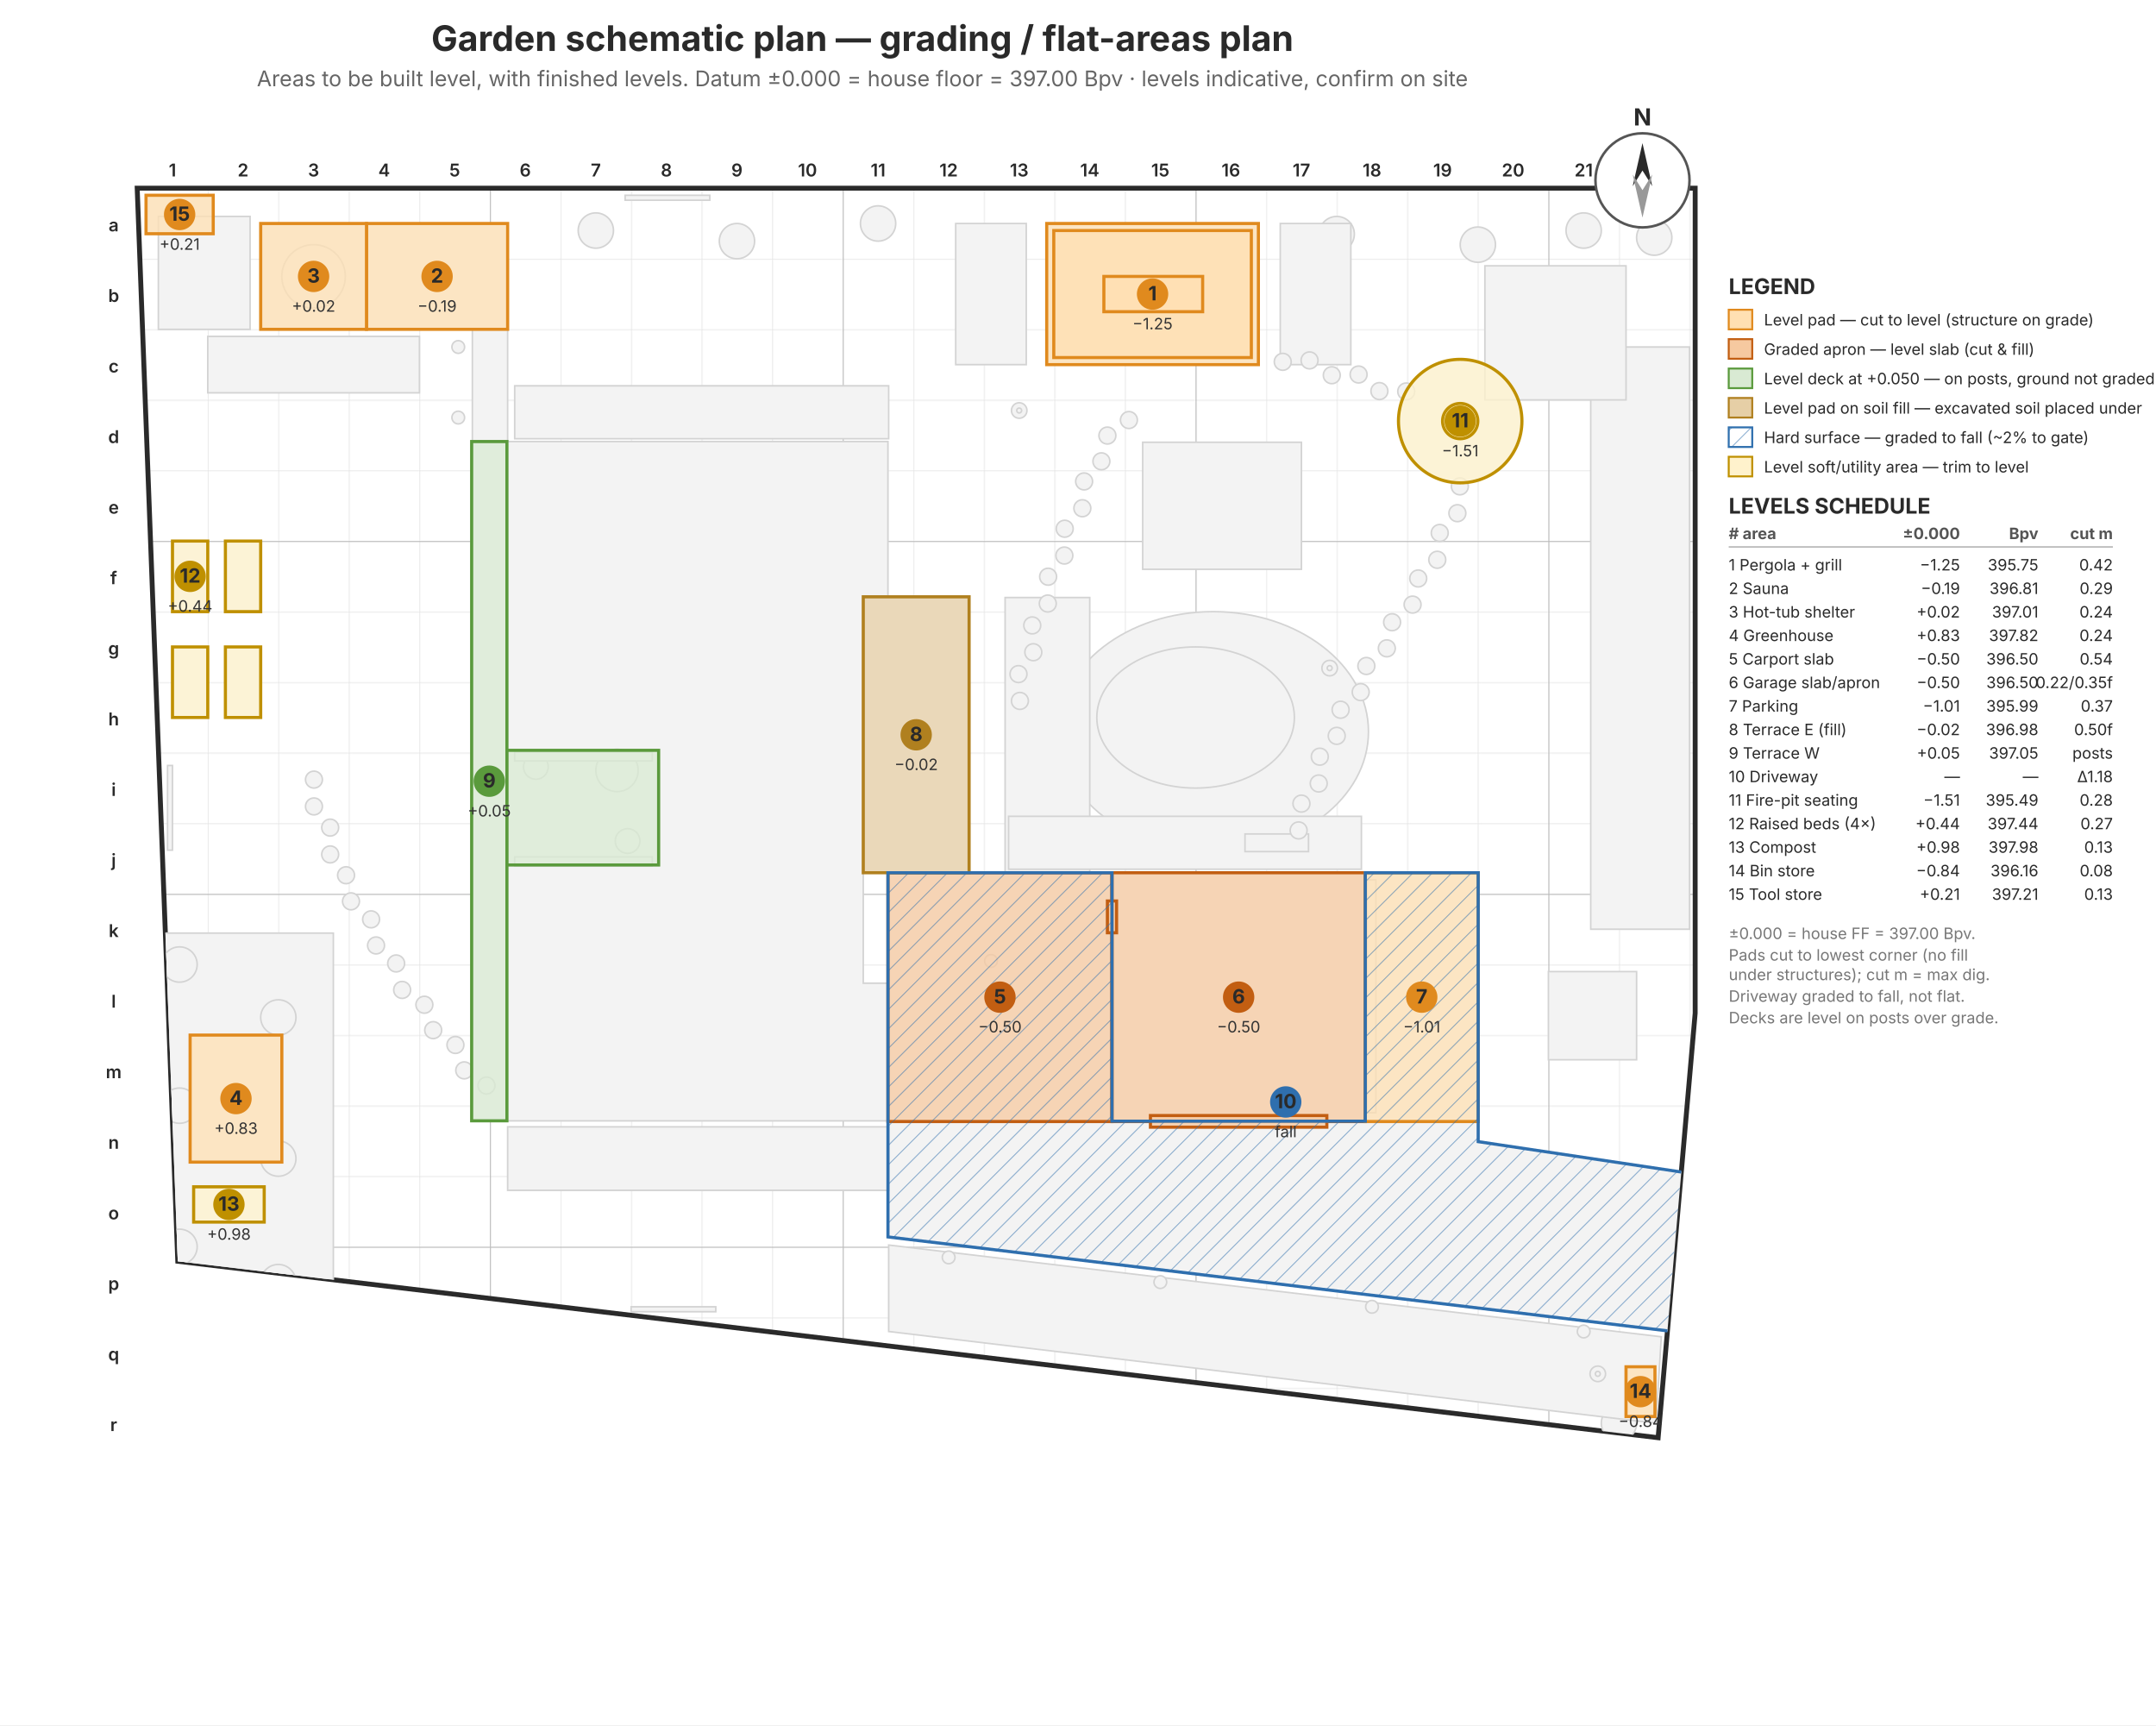
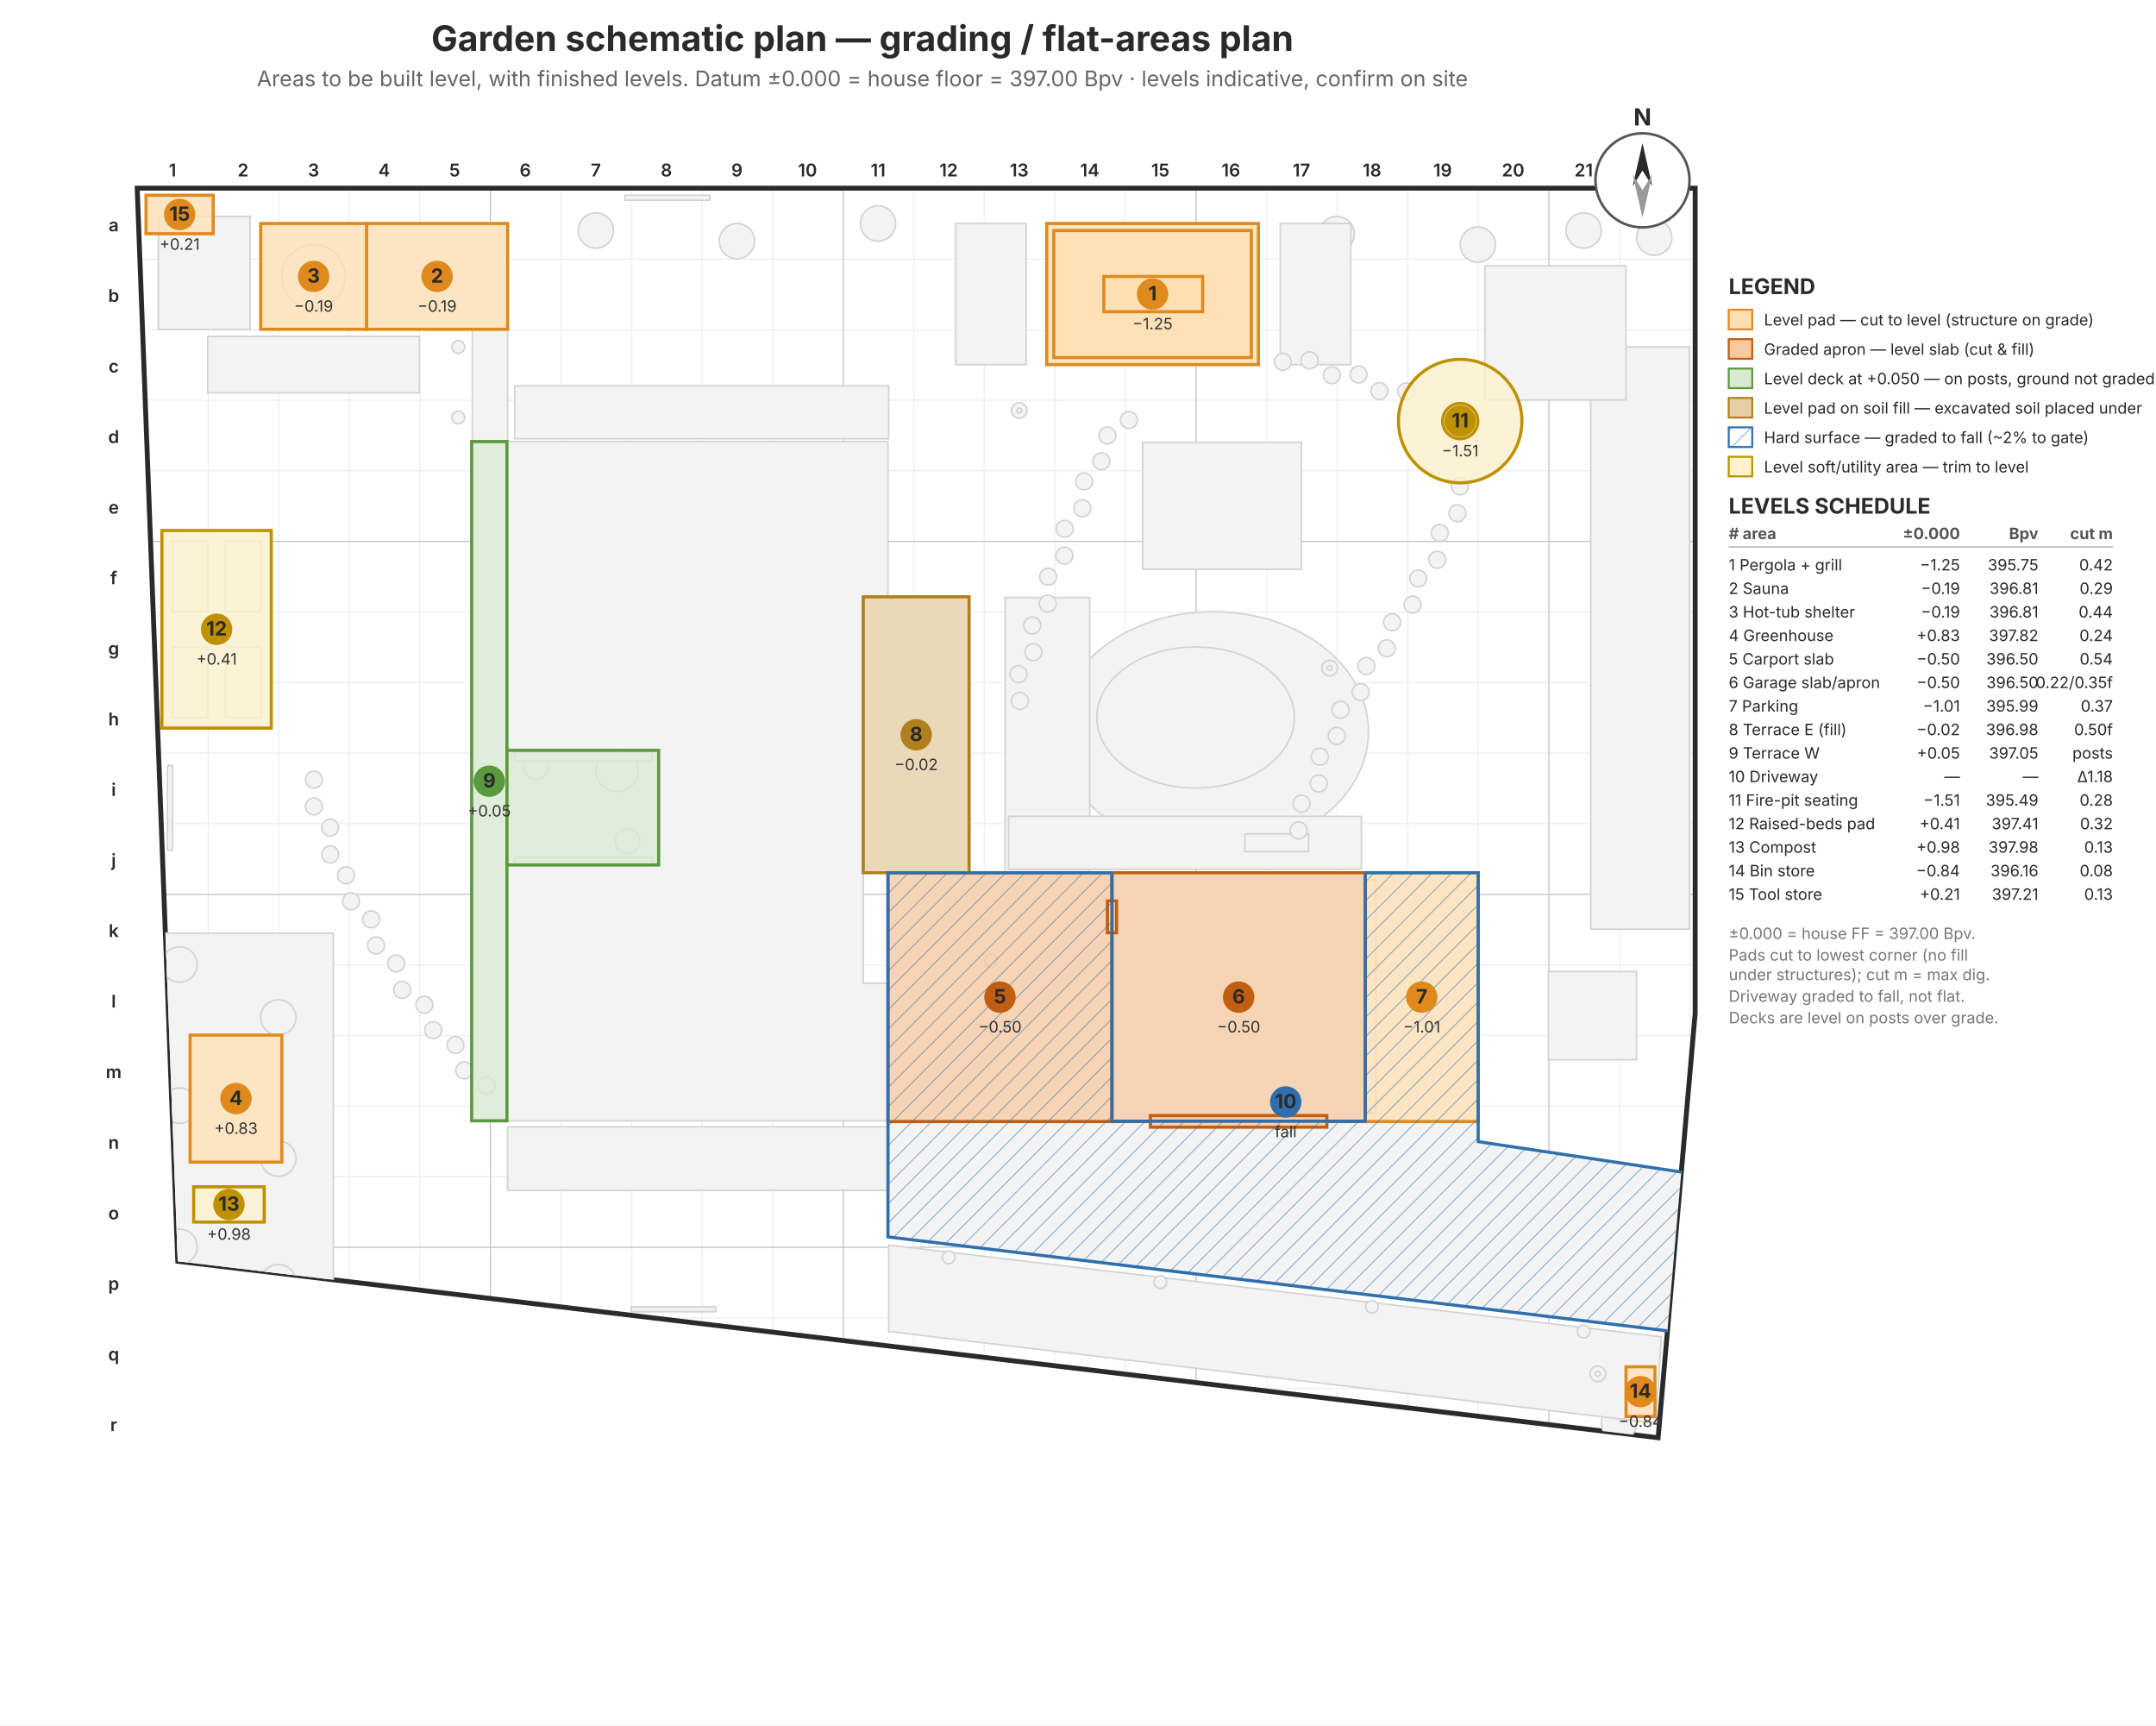
<svg xmlns="http://www.w3.org/2000/svg" viewBox="0 0 1100 880" font-family="-apple-system, BlinkMacSystemFont, sans-serif">
  <defs>
    <pattern id="cellgrid" width="36" height="36" patternUnits="userSpaceOnUse">
      <path d="M 36 0 L 0 0 0 36" fill="none" stroke="#e2e2e2" stroke-width="0.6" />
    </pattern>
    <pattern id="majorgrid" x="0" y="0" width="180" height="180" patternUnits="userSpaceOnUse">
      <rect width="180" height="180" fill="url(#cellgrid)" />
      <path d="M 180 0 L 0 0 0 180" fill="none" stroke="#bcbcbc" stroke-width="1" />
    </pattern>
    <pattern id="fallhatch" width="7" height="7" patternUnits="userSpaceOnUse" patternTransform="rotate(45)">
      <line x1="0" y1="0" x2="0" y2="7" stroke="#2f6fae" stroke-width="1" opacity="0.5" />
    </pattern>
    <clipPath id="plotShape">
      <polygon points="0,0 794.88,0 794.88,420.84 775.98,637.38 20.7,547.38" />
    </clipPath>
  </defs>
  <style>
    text { font-family: -apple-system, sans-serif; fill: #2a2a2a; }
    .title { font-size: 18px; font-weight: 700; text-anchor: middle; }
    .subtitle { font-size: 11px; fill: #666; text-anchor: middle; }
    .axis { font-size: 9px; fill: #777; text-anchor: middle; font-weight: 600; }
    .tag { font-size: 10px; font-weight: 700; text-anchor: middle; }
    .zlvl { font-size: 8px; text-anchor: middle; fill: #333; }
    .ctxlbl { font-size: 8px; fill: #aaa; text-anchor: middle; }
    .panelh { font-size: 11px; font-weight: 700; }
    .th { font-size: 8px; fill: #555; font-weight: 700; }
    .td { font-size: 8px; }
    .note { font-size: 8px; fill: #777; }
  </style>
  <rect x="0" y="0" width="1100" height="880" fill="white" />
  <text x="440" y="26" class="title">Garden schematic plan — grading / flat-areas plan</text>
  <text x="440" y="44" class="subtitle">Areas to be built level, with finished levels. Datum ±0.000 = house floor = 397.00 Bpv · levels indicative, confirm on site</text>
  <g transform="translate(70, 96)">
    <g clip-path="url(#plotShape)">
      <rect x="-50" y="-10" width="900" height="720" fill="url(#majorgrid)" />
    </g>
    <polygon points="0,0 794.88,0 794.88,420.84 775.98,637.38 20.7,547.38" fill="none" stroke="#2a2a2a" stroke-width="2.5" />
    <g class="axis">
      <text x="18" y="-6">1</text>
      <text x="54" y="-6">2</text>
      <text x="90" y="-6">3</text>
      <text x="126" y="-6">4</text>
      <text x="162" y="-6">5</text>
      <text x="198" y="-6">6</text>
      <text x="234" y="-6">7</text>
      <text x="270" y="-6">8</text>
      <text x="306" y="-6">9</text>
      <text x="342" y="-6">10</text>
      <text x="378" y="-6">11</text>
      <text x="414" y="-6">12</text>
      <text x="450" y="-6">13</text>
      <text x="486" y="-6">14</text>
      <text x="522" y="-6">15</text>
      <text x="558" y="-6">16</text>
      <text x="594" y="-6">17</text>
      <text x="630" y="-6">18</text>
      <text x="666" y="-6">19</text>
      <text x="702" y="-6">20</text>
      <text x="738" y="-6">21</text>
      <text x="774" y="-6">22</text>
    </g>
    <g class="axis">
      <text x="-12" y="22">a</text>
      <text x="-12" y="58">b</text>
      <text x="-12" y="94">c</text>
      <text x="-12" y="130">d</text>
      <text x="-12" y="166">e</text>
      <text x="-12" y="202">f</text>
      <text x="-12" y="238">g</text>
      <text x="-12" y="274">h</text>
      <text x="-12" y="310">i</text>
      <text x="-12" y="346">j</text>
      <text x="-12" y="382">k</text>
      <text x="-12" y="418">l</text>
      <text x="-12" y="454">m</text>
      <text x="-12" y="490">n</text>
      <text x="-12" y="526">o</text>
      <text x="-12" y="562">p</text>
      <text x="-12" y="598">q</text>
      <text x="-12" y="634">r</text>
    </g>
    <g clip-path="url(#plotShape)" fill="#f3f3f3" stroke="#d3d3d3" stroke-width="0.8">
      <polygon points="188.64,129.24 383.04,129.24 383.04,208.44 370.44,208.44 370.44,405.54 383.04,405.54 383.04,475.74 188.64,475.74 188.64,345.24 266.04,345.24 266.04,286.74 188.64,286.74" />
      <rect x="170.64" y="129.24" width="18" height="346.5" />
      <rect x="188.64" y="286.74" width="77.4" height="58.5" />
      <rect x="370.44" y="208.44" width="54" height="140.76" />
      <rect x="171" y="72" width="18" height="57.06" />
      <rect x="383.04" y="349.2" width="114.3" height="126.9" />
      <rect x="497.34" y="349.2" width="129.24" height="126.9" />
      <rect x="516.96" y="473.04" width="90" height="5.94" />
      <rect x="495" y="363.6" width="4.68" height="16.2" />
      <rect x="626.58" y="349.2" width="57.6" height="126.9" />
      <polygon points="383.04,349.2 497.34,349.2 497.34,475.92 626.58,475.92 626.58,349.2 684.18,349.2 684.18,486.36 788.94,502.02 781.92,583.02 383.04,534.96" />
      <line x1="788.94" y1="502.02" x2="781.92" y2="583.02" />
      <rect x="759.6" y="601.2" width="14.76" height="25.38" />
      <rect x="720" y="399.6" width="45" height="45" />
      <ellipse cx="549" cy="277.2" rx="79.2" ry="61.2" />
      <ellipse cx="540" cy="270" rx="50.4" ry="36" />
      <circle cx="675" cy="118.8" r="31.5" />
      <circle cx="675" cy="118.8" r="9" />
      <circle cx="675" cy="118.8" r="5.76" />
      <circle cx="234" cy="21.6" r="9" />
      <circle cx="306" cy="27" r="9" />
      <circle cx="378" cy="18" r="9" />
      <circle cx="612" cy="23.4" r="9" />
      <circle cx="684" cy="28.8" r="9" />
      <circle cx="738" cy="21.6" r="9" />
      <circle cx="774" cy="25.2" r="9" />
      <circle cx="765" cy="144" r="9" />
      <circle cx="765" cy="216" r="9" />
      <circle cx="765" cy="288" r="9" />
      <circle cx="765" cy="360" r="9" />
      <circle cx="756" cy="594" r="9" />
      <circle cx="756" cy="630" r="9" />
      <rect x="117" y="18" width="72" height="54" />
      <rect x="63" y="18" width="54" height="54" />
      <rect x="4.5" y="3.6" width="34.29" height="19.62" />
      <circle cx="90" cy="45" r="16.2" />
      <rect x="464.04" y="18" width="108" height="72" />
      <rect x="467.64" y="21.6" width="100.8" height="64.8" />
      <rect x="493.2" y="45" width="50.4" height="18" />
+       <rect x="12.6" y="174.6" width="55.8" height="100.8" />
      <rect x="18" y="180" width="18" height="36" />
      <rect x="18" y="234" width="18" height="36" />
      <rect x="45" y="180" width="18" height="36" />
      <rect x="45" y="234" width="18" height="36" />
      <rect x="248.94" y="3.6" width="43.2" height="2.52" />
      <rect x="15.48" y="294.48" width="2.52" height="43.2" />
      <rect x="252" y="570.6" width="43.2" height="2.52" />
      <rect x="3.6" y="383.4" width="93.6" height="190.8" />
      <rect x="0" y="379.98" width="100.08" height="199.98" />
      <circle cx="21.6" cy="396" r="9" />
      <circle cx="72" cy="423" r="9" />
      <circle cx="21.6" cy="468" r="9" />
      <circle cx="72" cy="495" r="9" />
      <circle cx="21.6" cy="540" r="9" />
      <circle cx="72" cy="558" r="9" />
      <rect x="27" y="432" width="46.8" height="64.8" />
      <rect x="28.8" y="509.4" width="36" height="18" />
      <rect x="442.8" y="208.8" width="43.2" height="140.4" />
      <rect x="513" y="129.6" width="81" height="64.8" />
      <rect x="10.8" y="14.4" width="46.8" height="57.6" />
      <rect x="36" y="75.6" width="108" height="28.8" />
      <rect x="417.6" y="18" width="36" height="72" />
      <rect x="583.2" y="18" width="36" height="72" />
      <polygon points="383.4,539.1 777.6,585.9 774.9,630 383.4,583.2" />
      <rect x="741.6" y="81" width="50.4" height="297" />
      <circle cx="203.4" cy="295.2" r="6.3" />
      <circle cx="244.8" cy="297" r="10.8" />
      <circle cx="250.2" cy="333" r="6.3" />
      <rect x="192.6" y="100.8" width="190.8" height="27" />
      <rect x="189" y="478.8" width="194.4" height="32.4" />
      <rect x="444.6" y="320.4" width="180" height="27" />
      <rect x="627.48" y="352.8" width="4.5" height="118.8" />
      <rect x="192.6" y="287.64" width="70.2" height="4.5" />
      <rect x="192.6" y="341.1" width="70.2" height="4.5" />
      <rect x="565.2" y="329.4" width="32.4" height="9" />
      <rect x="687.6" y="39.6" width="72" height="68.4" />
      <circle cx="178.2" cy="457.74" r="4.32" />
      <circle cx="166.86" cy="450" r="4.32" />
      <circle cx="162.36" cy="437.04" r="4.32" />
      <circle cx="151.02" cy="429.48" r="4.32" />
      <circle cx="146.52" cy="416.52" r="4.32" />
      <circle cx="135.18" cy="408.96" r="4.32" />
      <circle cx="132.12" cy="395.46" r="4.32" />
      <circle cx="121.86" cy="386.28" r="4.32" />
      <circle cx="119.34" cy="372.96" r="4.32" />
      <circle cx="109.08" cy="363.78" r="4.32" />
      <circle cx="106.56" cy="350.46" r="4.32" />
      <circle cx="98.46" cy="339.84" r="4.32" />
      <circle cx="98.46" cy="326.16" r="4.32" />
      <circle cx="90.18" cy="315.36" r="4.32" />
      <circle cx="90.18" cy="301.68" r="4.32" />
      <circle cx="450.36" cy="261.54" r="4.32" />
      <circle cx="449.64" cy="247.86" r="4.32" />
      <circle cx="457.2" cy="236.7" r="4.32" />
      <circle cx="456.66" cy="223.02" r="4.32" />
      <circle cx="464.58" cy="211.86" r="4.32" />
      <circle cx="464.76" cy="198.18" r="4.32" />
      <circle cx="473.04" cy="187.38" r="4.32" />
      <circle cx="473.22" cy="173.7" r="4.32" />
      <circle cx="482.22" cy="163.26" r="4.32" />
      <circle cx="483.12" cy="149.58" r="4.32" />
      <circle cx="491.94" cy="139.32" r="4.32" />
      <circle cx="495" cy="126.18" r="4.32" />
      <circle cx="505.98" cy="118.26" r="4.32" />
      <circle cx="584.46" cy="88.56" r="4.32" />
      <circle cx="598.14" cy="87.84" r="4.32" />
      <circle cx="609.48" cy="95.4" r="4.32" />
      <circle cx="623.16" cy="95.04" r="4.32" />
      <circle cx="633.78" cy="103.5" r="4.32" />
      <circle cx="647.46" cy="103.68" r="4.32" />
      <circle cx="674.82" cy="152.1" r="4.32" />
      <circle cx="673.56" cy="165.78" r="4.32" />
      <circle cx="664.56" cy="175.86" r="4.32" />
      <circle cx="663.3" cy="189.54" r="4.32" />
      <circle cx="653.58" cy="199.08" r="4.32" />
      <circle cx="650.7" cy="212.4" r="4.32" />
      <circle cx="640.26" cy="221.4" r="4.32" />
      <circle cx="637.56" cy="234.72" r="4.32" />
      <circle cx="627.12" cy="243.72" r="4.32" />
      <circle cx="624.24" cy="257.04" r="4.32" />
      <circle cx="613.98" cy="266.04" r="4.32" />
      <circle cx="612" cy="279.36" r="4.32" />
      <circle cx="603.36" cy="289.98" r="4.32" />
      <circle cx="602.82" cy="303.66" r="4.32" />
      <circle cx="594" cy="313.92" r="4.32" />
      <circle cx="592.56" cy="327.6" r="4.32" />
      <circle cx="414" cy="545.4" r="3.24" />
      <circle cx="522" cy="558" r="3.24" />
      <circle cx="630" cy="570.6" r="3.24" />
      <circle cx="738" cy="583.2" r="3.24" />
      <circle cx="163.8" cy="81" r="3.24" />
      <circle cx="163.8" cy="117" r="3.24" />
      <circle cx="435.6" cy="394.2" r="3.24" />
      <circle cx="745.2" cy="604.8" r="3.96" />
      <circle cx="745.2" cy="604.8" r="1.26" />
      <circle cx="608.4" cy="244.8" r="3.96" />
      <circle cx="608.4" cy="244.8" r="1.26" />
      <circle cx="450" cy="113.4" r="3.96" />
      <circle cx="450" cy="113.4" r="1.26" />
    </g>
    <g clip-path="url(#plotShape)">
      <rect x="464.04" y="18" width="108" height="72" fill="#ffe0b2" fill-opacity="0.75" stroke="#e08a1e" stroke-width="1.6" />
      <rect x="467.64" y="21.6" width="100.8" height="64.8" fill="#ffe0b2" fill-opacity="0.75" stroke="#e08a1e" stroke-width="1.6" />
      <rect x="493.2" y="45" width="50.4" height="18" fill="#ffe0b2" fill-opacity="0.75" stroke="#e08a1e" stroke-width="1.6" />
      <rect x="117" y="18" width="72" height="54" fill="#ffe0b2" fill-opacity="0.75" stroke="#e08a1e" stroke-width="1.6" />
      <rect x="63" y="18" width="54" height="54" fill="#ffe0b2" fill-opacity="0.75" stroke="#e08a1e" stroke-width="1.6" />
      <rect x="27" y="432" width="46.8" height="64.8" fill="#ffe0b2" fill-opacity="0.75" stroke="#e08a1e" stroke-width="1.6" />
      <rect x="383.04" y="349.2" width="114.3" height="126.9" fill="#f6c9a0" fill-opacity="0.75" stroke="#c25e12" stroke-width="1.6" />
      <rect x="497.34" y="349.2" width="129.24" height="126.9" fill="#f6c9a0" fill-opacity="0.75" stroke="#c25e12" stroke-width="1.6" />
      <rect x="516.96" y="473.04" width="90" height="5.94" fill="#f6c9a0" fill-opacity="0.75" stroke="#c25e12" stroke-width="1.6" />
      <rect x="495" y="363.6" width="4.68" height="16.2" fill="#f6c9a0" fill-opacity="0.75" stroke="#c25e12" stroke-width="1.6" />
      <rect x="626.58" y="349.2" width="57.6" height="126.9" fill="#ffe0b2" fill-opacity="0.75" stroke="#e08a1e" stroke-width="1.6" />
      <rect x="370.44" y="208.44" width="54" height="140.76" fill="#e6cfa6" fill-opacity="0.75" stroke="#b0801f" stroke-width="1.6" />
      <rect x="170.64" y="129.24" width="18" height="346.5" fill="#d9ead3" fill-opacity="0.75" stroke="#5a9a3c" stroke-width="1.6" />
      <rect x="188.64" y="286.74" width="77.4" height="58.5" fill="#d9ead3" fill-opacity="0.75" stroke="#5a9a3c" stroke-width="1.6" />
      <polygon points="383.04,349.2 497.34,349.2 497.34,475.92 626.58,475.92 626.58,349.2 684.18,349.2 684.18,486.36 788.94,502.02 781.92,583.02 383.04,534.96" fill="url(#fallhatch)" stroke="#2f6fae" stroke-width="1.6" />
      <circle cx="675" cy="118.8" r="31.5" fill="#fff2cc" fill-opacity="0.75" stroke="#bf9000" stroke-width="1.6" />
      <circle cx="675" cy="118.8" r="9" fill="#fff2cc" fill-opacity="0.75" stroke="#bf9000" stroke-width="1.6" />
      <circle cx="675" cy="118.8" r="5.76" fill="#fff2cc" fill-opacity="0.75" stroke="#bf9000" stroke-width="1.6" />
-       <rect x="18" y="180" width="18" height="36" fill="#fff2cc" fill-opacity="0.75" stroke="#bf9000" stroke-width="1.6" />
-       <rect x="18" y="234" width="18" height="36" fill="#fff2cc" fill-opacity="0.75" stroke="#bf9000" stroke-width="1.6" />
-       <rect x="45" y="180" width="18" height="36" fill="#fff2cc" fill-opacity="0.75" stroke="#bf9000" stroke-width="1.6" />
-       <rect x="45" y="234" width="18" height="36" fill="#fff2cc" fill-opacity="0.75" stroke="#bf9000" stroke-width="1.6" />
+       <rect x="12.6" y="174.6" width="55.8" height="100.8" fill="#fff2cc" fill-opacity="0.75" stroke="#bf9000" stroke-width="1.6" />
      <rect x="28.8" y="509.4" width="36" height="18" fill="#fff2cc" fill-opacity="0.75" stroke="#bf9000" stroke-width="1.6" />
      <rect x="759.6" y="601.2" width="14.76" height="25.38" fill="#ffe0b2" fill-opacity="0.75" stroke="#e08a1e" stroke-width="1.6" />
      <rect x="4.5" y="3.6" width="34.29" height="19.62" fill="#ffe0b2" fill-opacity="0.75" stroke="#e08a1e" stroke-width="1.6" />
    </g>
    <circle cx="518.04" cy="54" r="8" fill="#e08a1e" />
    <text x="518.04" y="57.2" class="tag" fill="#fff">1</text>
    <text x="518.04" y="72" class="zlvl">−1.25</text>
    <circle cx="153" cy="45" r="8" fill="#e08a1e" />
    <text x="153" y="48.2" class="tag" fill="#fff">2</text>
    <text x="153" y="63" class="zlvl">−0.19</text>
    <circle cx="90" cy="45" r="8" fill="#e08a1e" />
    <text x="90" y="48.2" class="tag" fill="#fff">3</text>
-     <text x="90" y="63" class="zlvl">+0.02</text>
+     <text x="90" y="63" class="zlvl">−0.19</text>
    <circle cx="50.4" cy="464.4" r="8" fill="#e08a1e" />
    <text x="50.4" y="467.6" class="tag" fill="#fff">4</text>
    <text x="50.4" y="482.4" class="zlvl">+0.83</text>
    <circle cx="440.19" cy="412.65" r="8" fill="#c25e12" />
    <text x="440.19" y="415.85" class="tag" fill="#fff">5</text>
    <text x="440.19" y="430.65" class="zlvl">−0.50</text>
    <circle cx="561.96" cy="412.65" r="8" fill="#c25e12" />
    <text x="561.96" y="415.85" class="tag" fill="#fff">6</text>
    <text x="561.96" y="430.65" class="zlvl">−0.50</text>
    <circle cx="655.38" cy="412.65" r="8" fill="#e08a1e" />
    <text x="655.38" y="415.85" class="tag" fill="#fff">7</text>
    <text x="655.38" y="430.65" class="zlvl">−1.01</text>
    <circle cx="397.44" cy="278.82" r="8" fill="#b0801f" />
    <text x="397.44" y="282.02" class="tag" fill="#fff">8</text>
    <text x="397.44" y="296.82" class="zlvl">−0.02</text>
    <circle cx="179.64" cy="302.49" r="8" fill="#5a9a3c" />
    <text x="179.64" y="305.69" class="tag" fill="#fff">9</text>
    <text x="179.64" y="320.49" class="zlvl">+0.05</text>
    <circle cx="585.99" cy="466.11" r="8" fill="#2f6fae" />
    <text x="585.99" y="469.31" class="tag" fill="#fff">10</text>
    <text x="585.99" y="484.11" class="zlvl">fall</text>
    <circle cx="675" cy="118.8" r="8" fill="#bf9000" />
    <text x="675" y="122" class="tag" fill="#fff">11</text>
    <text x="675" y="136.8" class="zlvl">−1.51</text>
-     <circle cx="27" cy="198" r="8" fill="#bf9000" />
-     <text x="27" y="201.2" class="tag" fill="#fff">12</text>
-     <text x="27" y="216" class="zlvl">+0.44</text>
+     <circle cx="40.5" cy="225" r="8" fill="#bf9000" />
+     <text x="40.5" y="228.2" class="tag" fill="#fff">12</text>
+     <text x="40.5" y="243" class="zlvl">+0.41</text>
    <circle cx="46.8" cy="518.4" r="8" fill="#bf9000" />
    <text x="46.8" y="521.6" class="tag" fill="#fff">13</text>
    <text x="46.8" y="536.4" class="zlvl">+0.98</text>
    <circle cx="766.98" cy="613.89" r="8" fill="#e08a1e" />
    <text x="766.98" y="617.09" class="tag" fill="#fff">14</text>
    <text x="766.98" y="631.89" class="zlvl">−0.84</text>
    <circle cx="21.65" cy="13.41" r="8" fill="#e08a1e" />
    <text x="21.65" y="16.61" class="tag" fill="#fff">15</text>
    <text x="21.65" y="31.41" class="zlvl">+0.21</text>
  </g>
  <g transform="translate(838, 92)">
    <circle cx="0" cy="0" r="24" fill="white" stroke="#555" stroke-width="1.3" />
    <path d="M 0 -19 L 5 3 L 0 -5 L -5 3 Z" fill="#2a2a2a" />
    <path d="M 0 5 L 5 -3 L 0 19 L -5 -3 Z" fill="#999" />
    <text x="0" y="-28" font-size="12" font-weight="700" text-anchor="middle">N</text>
  </g>
  <g transform="translate(882, 150)">
    <text x="0" y="0" class="panelh">LEGEND</text>
    <rect x="0" y="8" width="12" height="10" fill="#ffe0b2" stroke="#e08a1e" stroke-width="1" />
    <text x="18" y="16" class="td">Level pad — cut to level (structure on grade)</text>
    <rect x="0" y="23" width="12" height="10" fill="#f6c9a0" stroke="#c25e12" stroke-width="1" />
    <text x="18" y="31" class="td">Graded apron — level slab (cut &amp; fill)</text>
    <rect x="0" y="38" width="12" height="10" fill="#d9ead3" stroke="#5a9a3c" stroke-width="1" />
    <text x="18" y="46" class="td">Level deck at +0.050 — on posts, ground not graded</text>
    <rect x="0" y="53" width="12" height="10" fill="#e6cfa6" stroke="#b0801f" stroke-width="1" />
    <text x="18" y="61" class="td">Level pad on soil fill — excavated soil placed under</text>
    <rect x="0" y="68" width="12" height="10" fill="url(#fallhatch)" stroke="#2f6fae" stroke-width="1" />
    <text x="18" y="76" class="td">Hard surface — graded to fall (~2% to gate)</text>
    <rect x="0" y="83" width="12" height="10" fill="#fff2cc" stroke="#bf9000" stroke-width="1" />
    <text x="18" y="91" class="td">Level soft/utility area — trim to level</text>
    <text x="0" y="112" class="panelh">LEVELS SCHEDULE</text>
    <text x="0" y="125" class="th">#  area</text>
    <text x="118" y="125" class="th" text-anchor="end">±0.000</text>
    <text x="158" y="125" class="th" text-anchor="end">Bpv</text>
    <text x="196" y="125" class="th" text-anchor="end">cut m</text>
    <line x1="0" y1="129" x2="196" y2="129" stroke="#bbb" stroke-width="0.8" />
    <text x="0" y="141" class="td">1  Pergola + grill</text>
    <text x="118" y="141" class="td" text-anchor="end">−1.25</text>
    <text x="158" y="141" class="td" text-anchor="end">395.75</text>
    <text x="196" y="141" class="td" text-anchor="end">0.42</text>
    <text x="0" y="153" class="td">2  Sauna</text>
    <text x="118" y="153" class="td" text-anchor="end">−0.19</text>
    <text x="158" y="153" class="td" text-anchor="end">396.81</text>
    <text x="196" y="153" class="td" text-anchor="end">0.29</text>
    <text x="0" y="165" class="td">3  Hot-tub shelter</text>
-     <text x="118" y="165" class="td" text-anchor="end">+0.02</text>
-     <text x="158" y="165" class="td" text-anchor="end">397.01</text>
-     <text x="196" y="165" class="td" text-anchor="end">0.24</text>
+     <text x="118" y="165" class="td" text-anchor="end">−0.19</text>
+     <text x="158" y="165" class="td" text-anchor="end">396.81</text>
+     <text x="196" y="165" class="td" text-anchor="end">0.44</text>
    <text x="0" y="177" class="td">4  Greenhouse</text>
    <text x="118" y="177" class="td" text-anchor="end">+0.83</text>
    <text x="158" y="177" class="td" text-anchor="end">397.82</text>
    <text x="196" y="177" class="td" text-anchor="end">0.24</text>
    <text x="0" y="189" class="td">5  Carport slab</text>
    <text x="118" y="189" class="td" text-anchor="end">−0.50</text>
    <text x="158" y="189" class="td" text-anchor="end">396.50</text>
    <text x="196" y="189" class="td" text-anchor="end">0.54</text>
    <text x="0" y="201" class="td">6  Garage slab/apron</text>
    <text x="118" y="201" class="td" text-anchor="end">−0.50</text>
    <text x="158" y="201" class="td" text-anchor="end">396.50</text>
    <text x="196" y="201" class="td" text-anchor="end">0.22/0.35f</text>
    <text x="0" y="213" class="td">7  Parking</text>
    <text x="118" y="213" class="td" text-anchor="end">−1.01</text>
    <text x="158" y="213" class="td" text-anchor="end">395.99</text>
    <text x="196" y="213" class="td" text-anchor="end">0.37</text>
    <text x="0" y="225" class="td">8  Terrace E (fill)</text>
    <text x="118" y="225" class="td" text-anchor="end">−0.02</text>
    <text x="158" y="225" class="td" text-anchor="end">396.98</text>
    <text x="196" y="225" class="td" text-anchor="end">0.50f</text>
    <text x="0" y="237" class="td">9  Terrace W</text>
    <text x="118" y="237" class="td" text-anchor="end">+0.05</text>
    <text x="158" y="237" class="td" text-anchor="end">397.05</text>
    <text x="196" y="237" class="td" text-anchor="end">posts</text>
    <text x="0" y="249" class="td">10  Driveway</text>
    <text x="118" y="249" class="td" text-anchor="end">—</text>
    <text x="158" y="249" class="td" text-anchor="end">—</text>
    <text x="196" y="249" class="td" text-anchor="end">Δ1.18</text>
    <text x="0" y="261" class="td">11  Fire-pit seating</text>
    <text x="118" y="261" class="td" text-anchor="end">−1.51</text>
    <text x="158" y="261" class="td" text-anchor="end">395.49</text>
    <text x="196" y="261" class="td" text-anchor="end">0.28</text>
-     <text x="0" y="273" class="td">12  Raised beds (4×)</text>
-     <text x="118" y="273" class="td" text-anchor="end">+0.44</text>
-     <text x="158" y="273" class="td" text-anchor="end">397.44</text>
-     <text x="196" y="273" class="td" text-anchor="end">0.27</text>
+     <text x="0" y="273" class="td">12  Raised-beds pad</text>
+     <text x="118" y="273" class="td" text-anchor="end">+0.41</text>
+     <text x="158" y="273" class="td" text-anchor="end">397.41</text>
+     <text x="196" y="273" class="td" text-anchor="end">0.32</text>
    <text x="0" y="285" class="td">13  Compost</text>
    <text x="118" y="285" class="td" text-anchor="end">+0.98</text>
    <text x="158" y="285" class="td" text-anchor="end">397.98</text>
    <text x="196" y="285" class="td" text-anchor="end">0.13</text>
    <text x="0" y="297" class="td">14  Bin store</text>
    <text x="118" y="297" class="td" text-anchor="end">−0.84</text>
    <text x="158" y="297" class="td" text-anchor="end">396.16</text>
    <text x="196" y="297" class="td" text-anchor="end">0.08</text>
    <text x="0" y="309" class="td">15  Tool store</text>
    <text x="118" y="309" class="td" text-anchor="end">+0.21</text>
    <text x="158" y="309" class="td" text-anchor="end">397.21</text>
    <text x="196" y="309" class="td" text-anchor="end">0.13</text>
    <text x="0" y="329" class="note">±0.000 = house FF = 397.00 Bpv.</text>
    <text x="0" y="340" class="note">Pads cut to lowest corner (no fill</text>
    <text x="0" y="350" class="note">under structures); cut m = max dig.</text>
    <text x="0" y="361" class="note">Driveway graded to fall, not flat.</text>
    <text x="0" y="372" class="note">Decks are level on posts over grade.</text>
  </g>
</svg>
